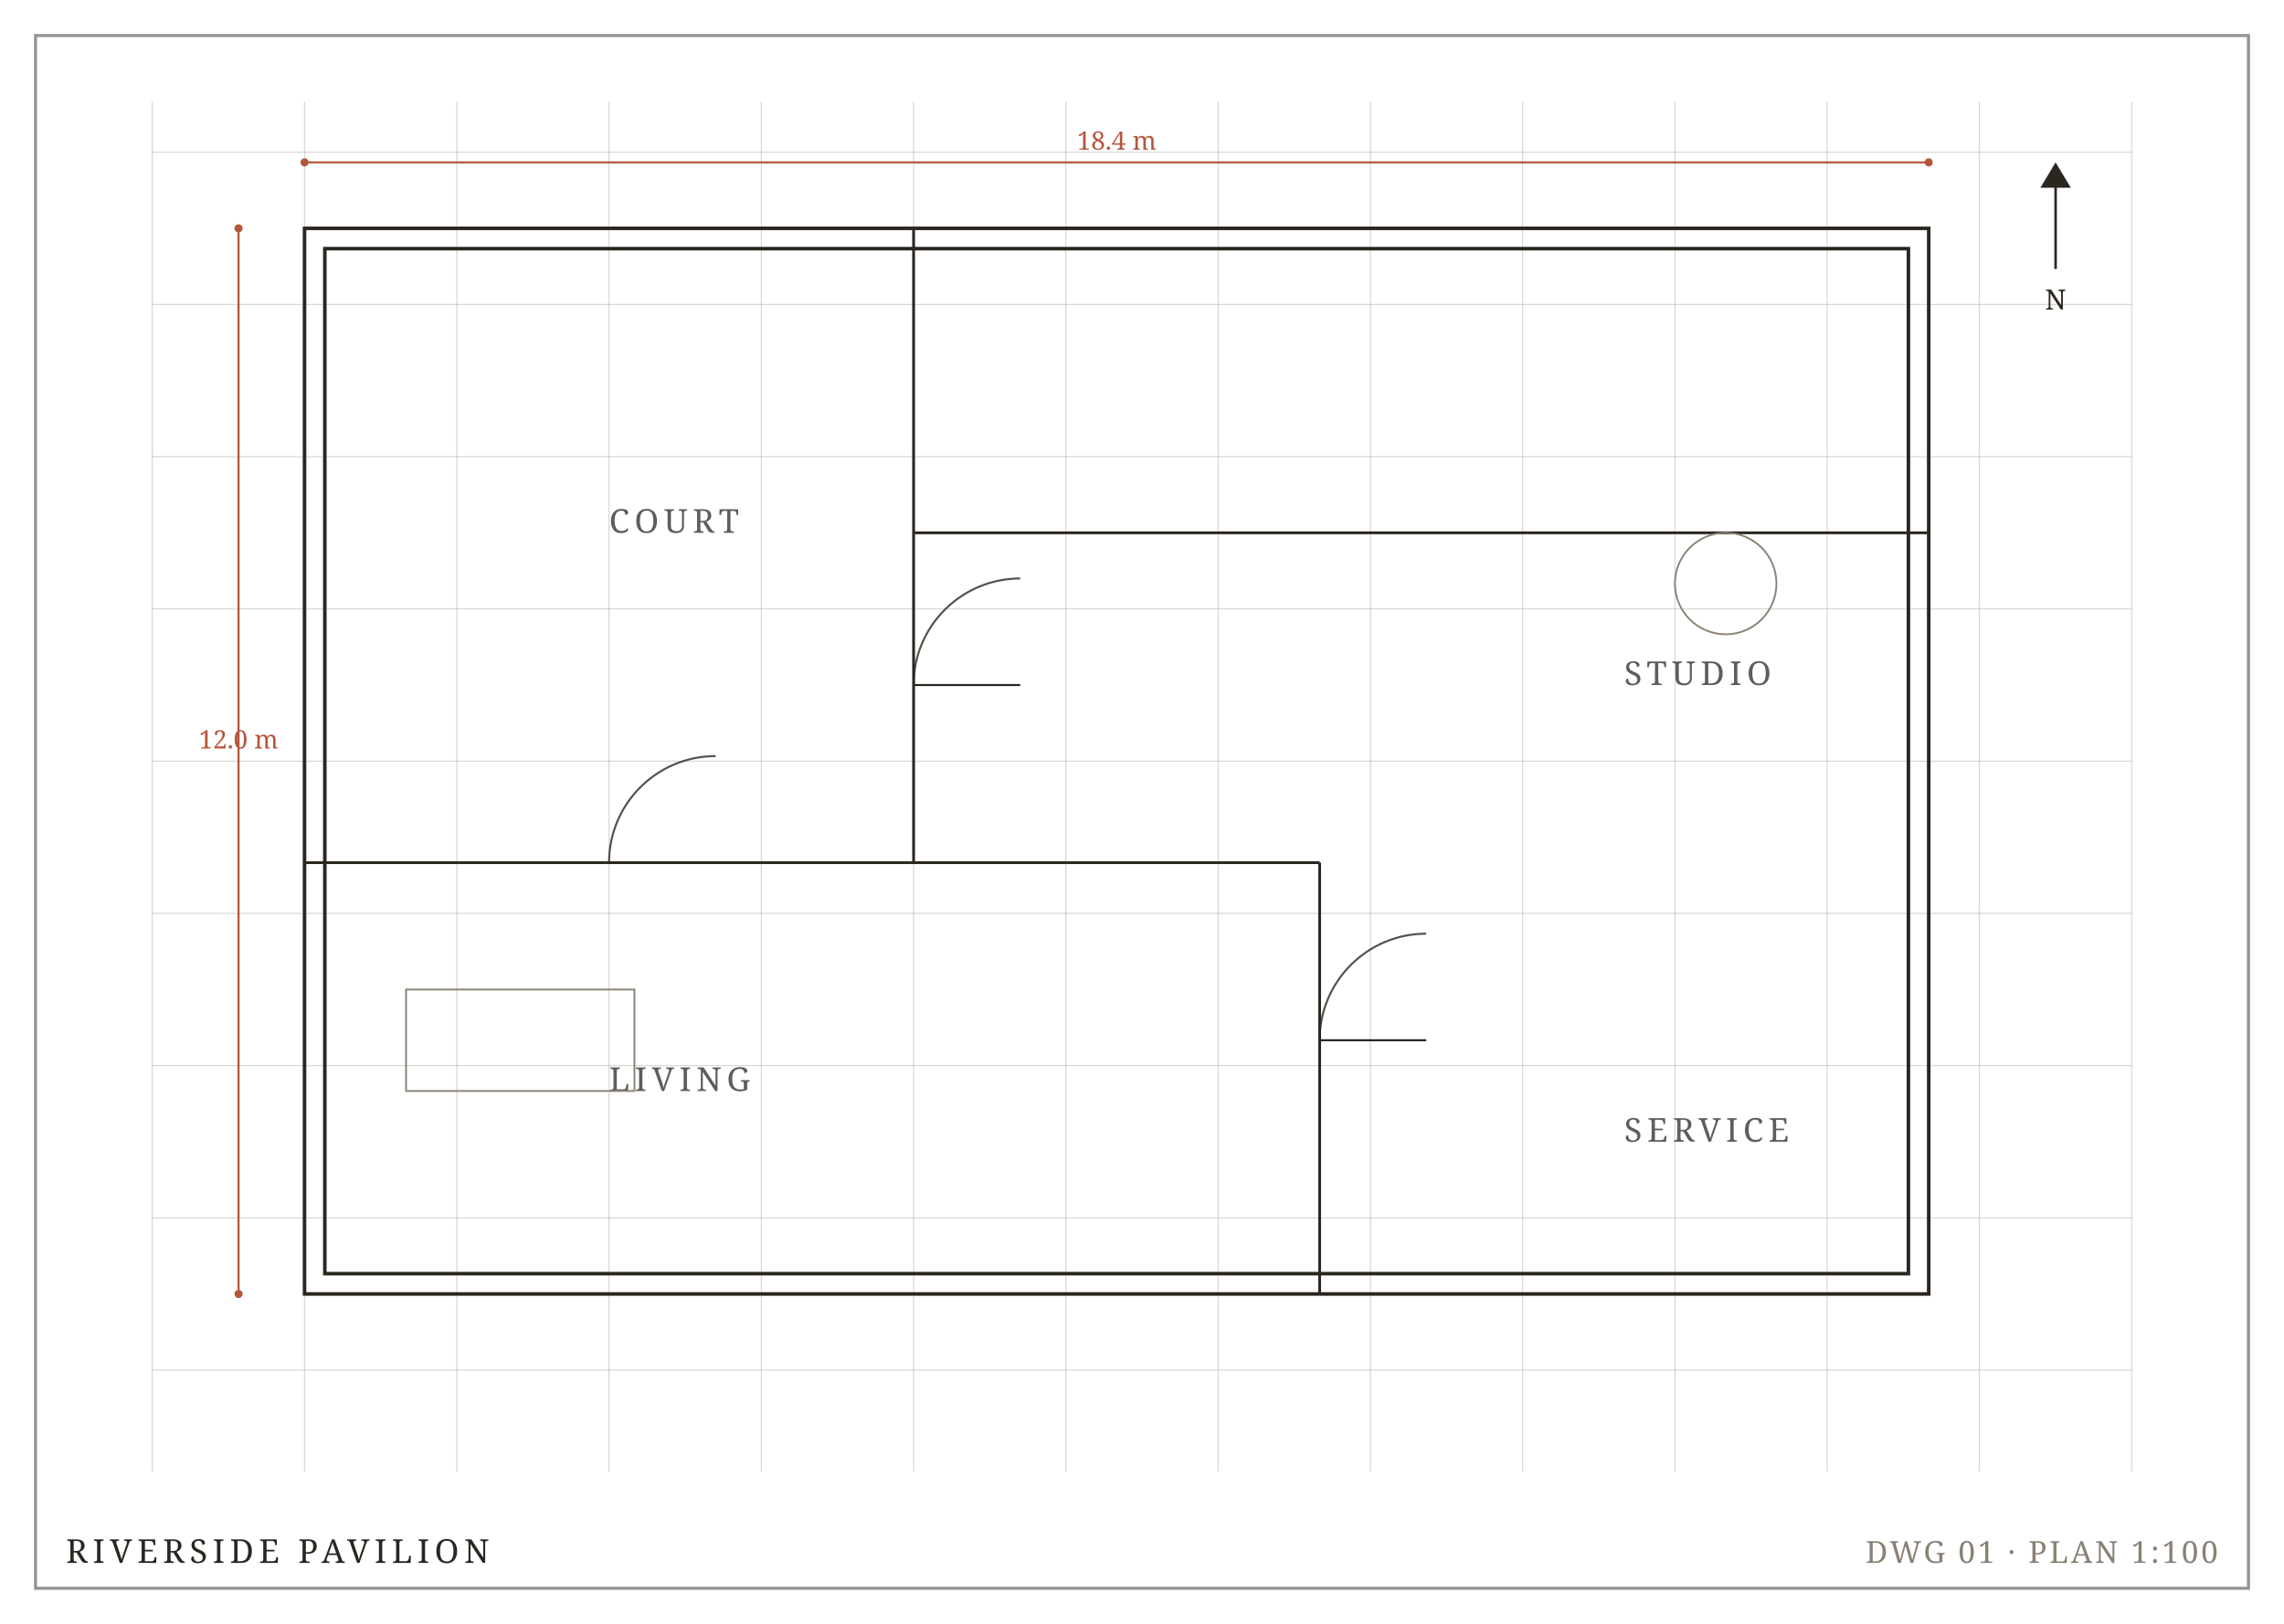
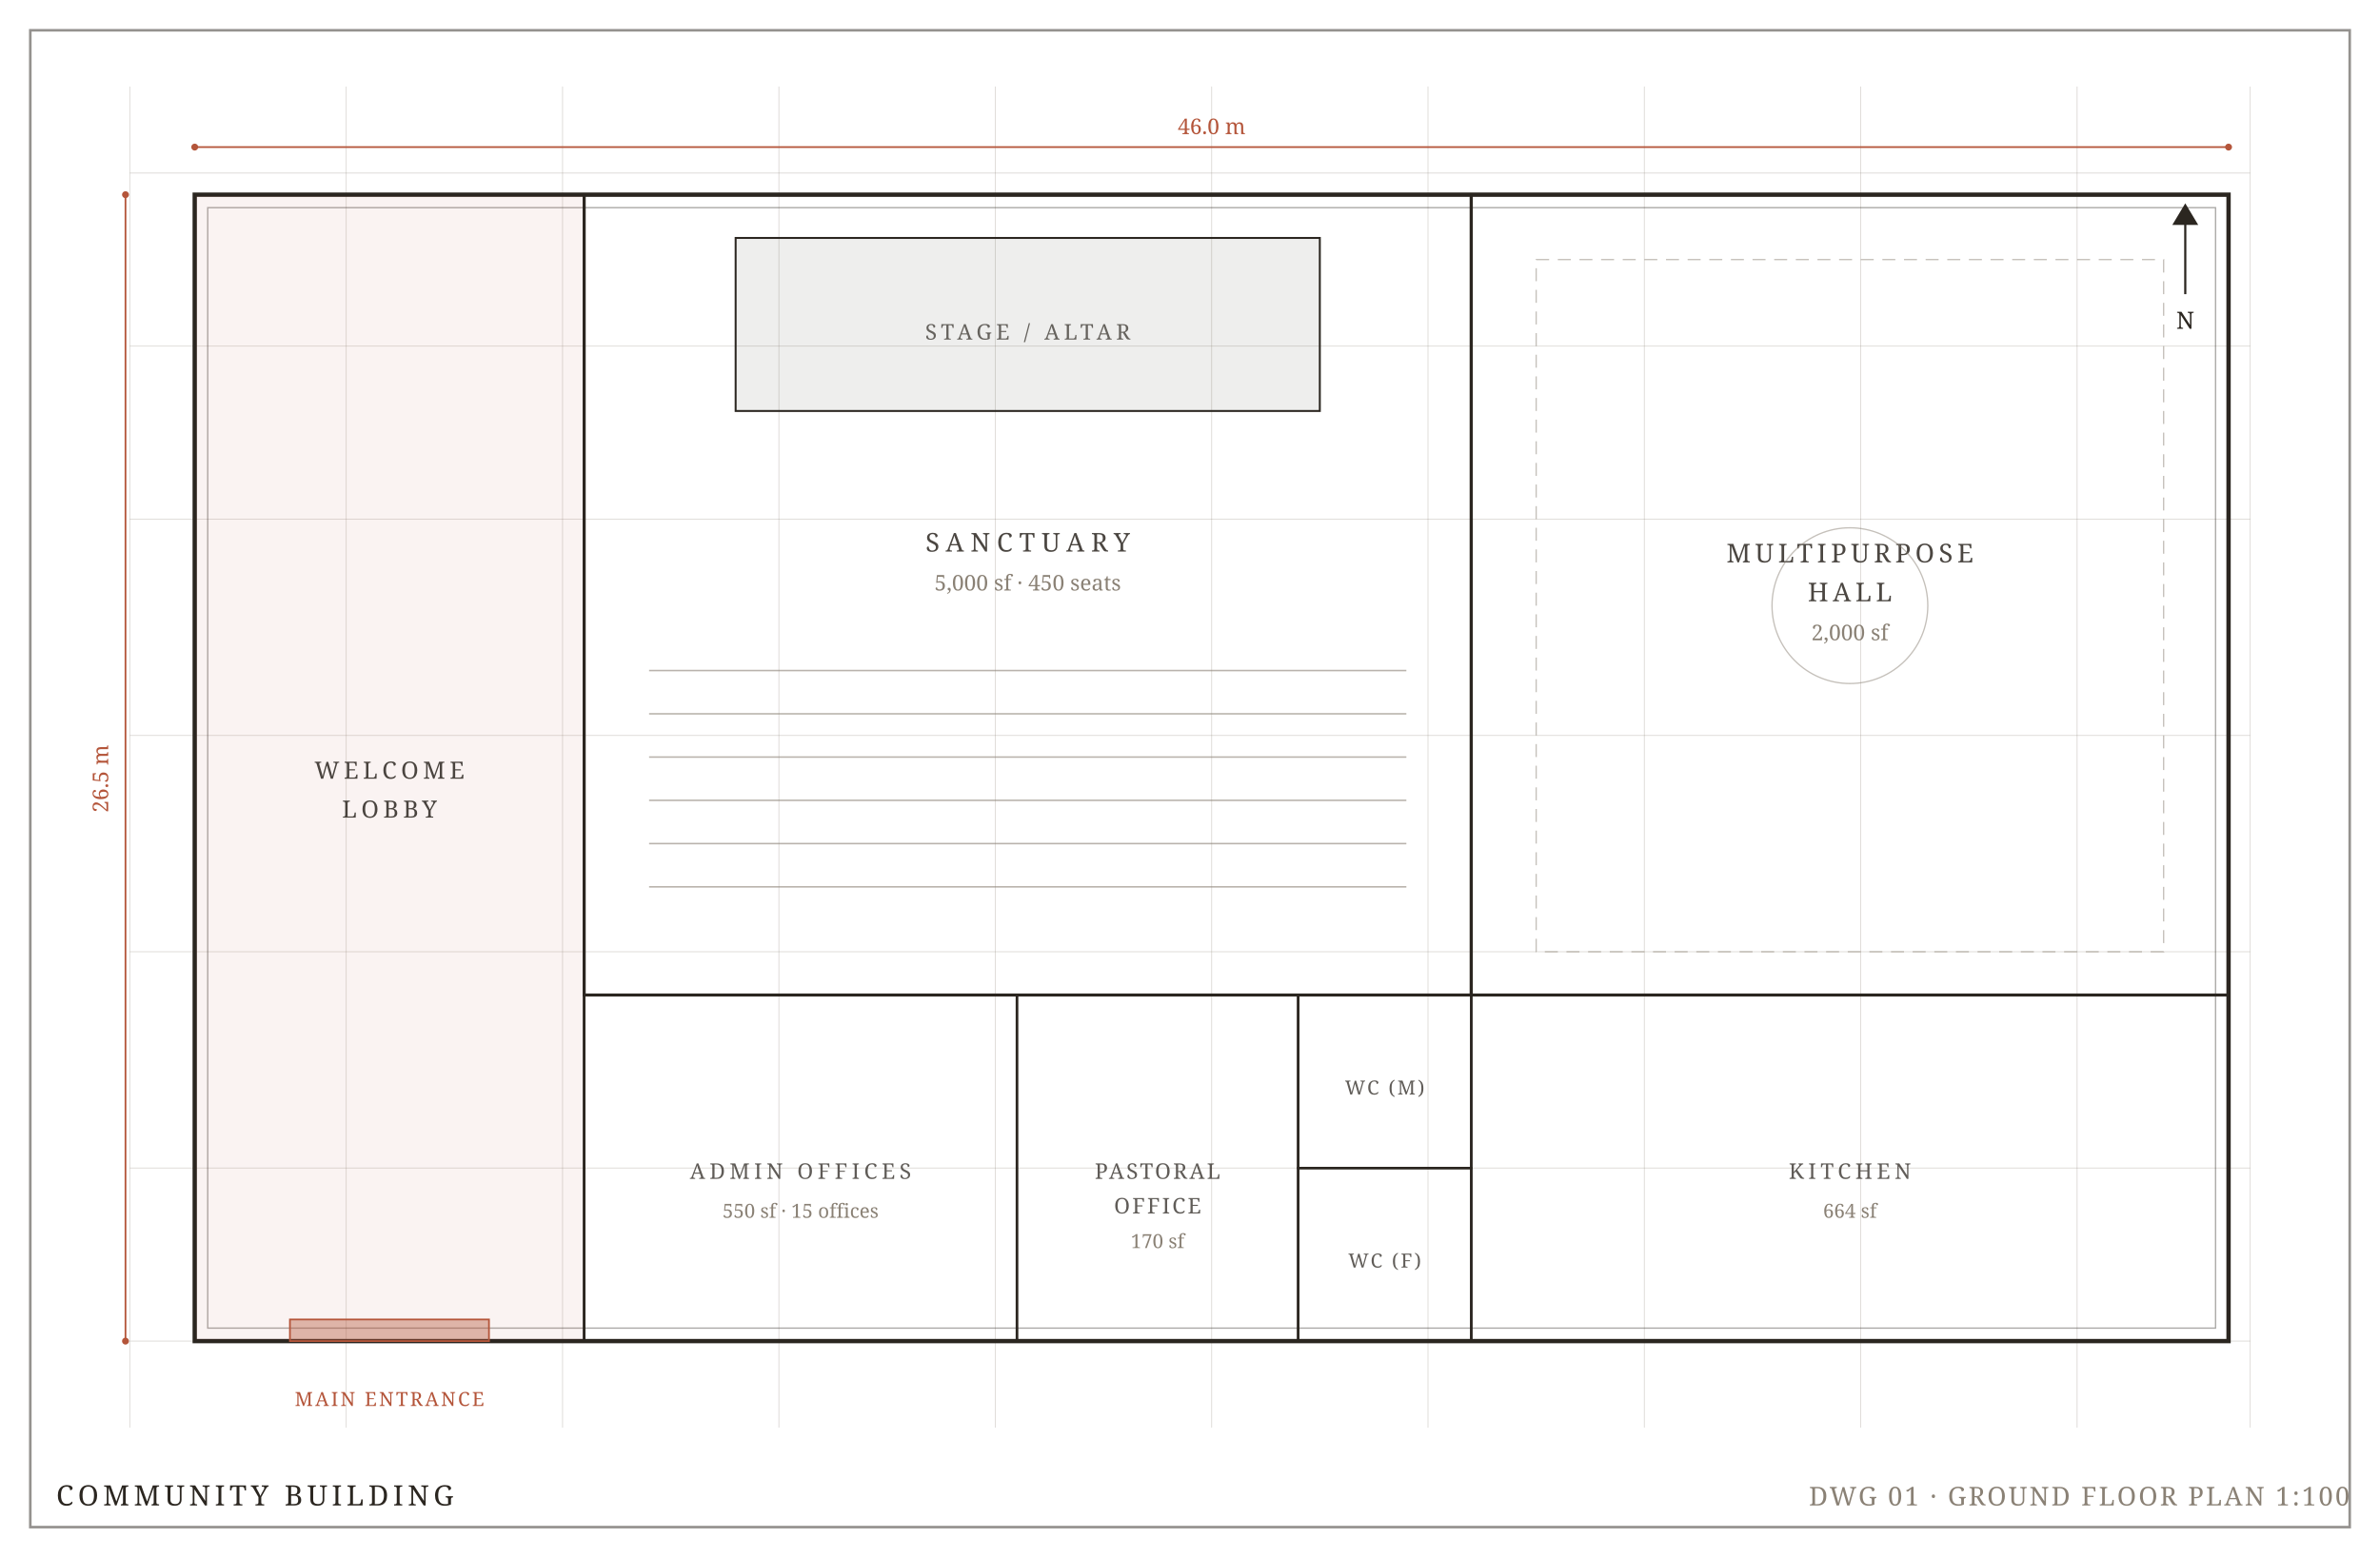
- <svg xmlns="http://www.w3.org/2000/svg" viewBox="0 0 900 640" font-family="Georgia, serif">
-   <line x1="60" y1="40" x2="60" y2="580" stroke="#8a8175" stroke-width="0.4" opacity="0.35" />
-   <line x1="120" y1="40" x2="120" y2="580" stroke="#8a8175" stroke-width="0.4" opacity="0.35" />
-   <line x1="180" y1="40" x2="180" y2="580" stroke="#8a8175" stroke-width="0.4" opacity="0.35" />
-   <line x1="240" y1="40" x2="240" y2="580" stroke="#8a8175" stroke-width="0.4" opacity="0.35" />
-   <line x1="300" y1="40" x2="300" y2="580" stroke="#8a8175" stroke-width="0.4" opacity="0.35" />
-   <line x1="360" y1="40" x2="360" y2="580" stroke="#8a8175" stroke-width="0.4" opacity="0.35" />
-   <line x1="420" y1="40" x2="420" y2="580" stroke="#8a8175" stroke-width="0.4" opacity="0.35" />
-   <line x1="480" y1="40" x2="480" y2="580" stroke="#8a8175" stroke-width="0.4" opacity="0.35" />
-   <line x1="540" y1="40" x2="540" y2="580" stroke="#8a8175" stroke-width="0.4" opacity="0.35" />
-   <line x1="600" y1="40" x2="600" y2="580" stroke="#8a8175" stroke-width="0.4" opacity="0.35" />
-   <line x1="660" y1="40" x2="660" y2="580" stroke="#8a8175" stroke-width="0.4" opacity="0.35" />
-   <line x1="720" y1="40" x2="720" y2="580" stroke="#8a8175" stroke-width="0.4" opacity="0.35" />
-   <line x1="780" y1="40" x2="780" y2="580" stroke="#8a8175" stroke-width="0.4" opacity="0.35" />
-   <line x1="840" y1="40" x2="840" y2="580" stroke="#8a8175" stroke-width="0.4" opacity="0.35" />
-   <line x1="60" y1="60" x2="840" y2="60" stroke="#8a8175" stroke-width="0.4" opacity="0.35" />
-   <line x1="60" y1="120" x2="840" y2="120" stroke="#8a8175" stroke-width="0.4" opacity="0.35" />
-   <line x1="60" y1="180" x2="840" y2="180" stroke="#8a8175" stroke-width="0.4" opacity="0.35" />
-   <line x1="60" y1="240" x2="840" y2="240" stroke="#8a8175" stroke-width="0.4" opacity="0.35" />
-   <line x1="60" y1="300" x2="840" y2="300" stroke="#8a8175" stroke-width="0.4" opacity="0.35" />
-   <line x1="60" y1="360" x2="840" y2="360" stroke="#8a8175" stroke-width="0.4" opacity="0.35" />
-   <line x1="60" y1="420" x2="840" y2="420" stroke="#8a8175" stroke-width="0.4" opacity="0.35" />
-   <line x1="60" y1="480" x2="840" y2="480" stroke="#8a8175" stroke-width="0.4" opacity="0.35" />
-   <line x1="60" y1="540" x2="840" y2="540" stroke="#8a8175" stroke-width="0.4" opacity="0.35" />
-   <rect x="120" y="90" width="640" height="420" fill="none" stroke="#2b2620" stroke-width="1.4" />
-   <rect x="128" y="98" width="624" height="404" fill="none" stroke="#2b2620" stroke-width="1.4" />
-   <line x1="360" y1="90" x2="360" y2="340" stroke="#2b2620" stroke-width="1.1" />
-   <line x1="120" y1="340" x2="520" y2="340" stroke="#2b2620" stroke-width="1.1" />
-   <line x1="520" y1="340" x2="520" y2="510" stroke="#2b2620" stroke-width="1.1" />
-   <line x1="360" y1="210" x2="760" y2="210" stroke="#2b2620" stroke-width="1.1" />
-   <path d="M 360 270 A 42 42 0 0 1 402 228" fill="none" stroke="#2b2620" stroke-width="0.8" opacity="0.8" />
-   <line x1="360" y1="270" x2="402" y2="270" stroke="#2b2620" stroke-width="0.8" />
-   <path d="M 520 410 A 42 42 0 0 1 562 368" fill="none" stroke="#2b2620" stroke-width="0.8" opacity="0.8" />
-   <line x1="520" y1="410" x2="562" y2="410" stroke="#2b2620" stroke-width="0.8" />
-   <path d="M 240 340 A 42 42 0 0 1 282 298" fill="none" stroke="#2b2620" stroke-width="0.8" opacity="0.8" />
-   <line x1="240" y1="340" x2="282" y2="340" stroke="#2b2620" stroke-width="0.8" />
-   <text x="240" y="430" fill="#2b2620" font-size="13" letter-spacing="2" opacity="0.75">LIVING</text>
-   <text x="640" y="270" fill="#2b2620" font-size="13" letter-spacing="2" opacity="0.75">STUDIO</text>
-   <text x="240" y="210" fill="#2b2620" font-size="13" letter-spacing="2" opacity="0.75">COURT</text>
-   <text x="640" y="450" fill="#2b2620" font-size="13" letter-spacing="2" opacity="0.75">SERVICE</text>
-   <rect x="160" y="390" width="90" height="40" fill="none" stroke="#8a8175" stroke-width="0.7" />
-   <circle cx="680" cy="230" r="20" fill="none" stroke="#8a8175" stroke-width="0.7" />
-   <line x1="120" y1="64" x2="760" y2="64" stroke="#b4553a" stroke-width="0.8" />
-   <circle cx="120" cy="64" r="1.6" fill="#b4553a" />
-   <circle cx="760" cy="64" r="1.6" fill="#b4553a" />
-   <text x="440.0" y="59.0" fill="#b4553a" font-size="10" text-anchor="middle">18.4 m</text>
-   <line x1="94" y1="90" x2="94" y2="510" stroke="#b4553a" stroke-width="0.8" />
-   <circle cx="94" cy="90" r="1.6" fill="#b4553a" />
-   <circle cx="94" cy="510" r="1.6" fill="#b4553a" />
-   <text x="94.0" y="295.0" fill="#b4553a" font-size="10" text-anchor="middle">12.0 m</text>
-   <g transform="translate(810,80)">
+ <svg xmlns="http://www.w3.org/2000/svg" viewBox="0 0 1100 720" font-family="Georgia, serif">
+   <line x1="60" y1="40" x2="60" y2="660" stroke="#8a8175" stroke-width="0.4" opacity="0.3" />
+   <line x1="160" y1="40" x2="160" y2="660" stroke="#8a8175" stroke-width="0.4" opacity="0.3" />
+   <line x1="260" y1="40" x2="260" y2="660" stroke="#8a8175" stroke-width="0.4" opacity="0.3" />
+   <line x1="360" y1="40" x2="360" y2="660" stroke="#8a8175" stroke-width="0.4" opacity="0.3" />
+   <line x1="460" y1="40" x2="460" y2="660" stroke="#8a8175" stroke-width="0.4" opacity="0.3" />
+   <line x1="560" y1="40" x2="560" y2="660" stroke="#8a8175" stroke-width="0.4" opacity="0.3" />
+   <line x1="660" y1="40" x2="660" y2="660" stroke="#8a8175" stroke-width="0.4" opacity="0.3" />
+   <line x1="760" y1="40" x2="760" y2="660" stroke="#8a8175" stroke-width="0.4" opacity="0.3" />
+   <line x1="860" y1="40" x2="860" y2="660" stroke="#8a8175" stroke-width="0.4" opacity="0.3" />
+   <line x1="960" y1="40" x2="960" y2="660" stroke="#8a8175" stroke-width="0.4" opacity="0.3" />
+   <line x1="1040" y1="40" x2="1040" y2="660" stroke="#8a8175" stroke-width="0.4" opacity="0.3" />
+   <line x1="60" y1="80" x2="1040" y2="80" stroke="#8a8175" stroke-width="0.4" opacity="0.3" />
+   <line x1="60" y1="160" x2="1040" y2="160" stroke="#8a8175" stroke-width="0.4" opacity="0.3" />
+   <line x1="60" y1="240" x2="1040" y2="240" stroke="#8a8175" stroke-width="0.4" opacity="0.3" />
+   <line x1="60" y1="340" x2="1040" y2="340" stroke="#8a8175" stroke-width="0.4" opacity="0.3" />
+   <line x1="60" y1="440" x2="1040" y2="440" stroke="#8a8175" stroke-width="0.4" opacity="0.3" />
+   <line x1="60" y1="540" x2="1040" y2="540" stroke="#8a8175" stroke-width="0.4" opacity="0.3" />
+   <line x1="60" y1="620" x2="1040" y2="620" stroke="#8a8175" stroke-width="0.4" opacity="0.3" />
+   <rect x="90" y="90" width="940" height="530" fill="none" stroke="#2b2620" stroke-width="2" />
+   <rect x="96" y="96" width="928" height="518" fill="none" stroke="#2b2620" stroke-width="0.6" opacity="0.4" />
+   <rect x="90" y="90" width="180" height="530" fill="#b4553a" fill-opacity="0.07" stroke="#2b2620" stroke-width="1.2" />
+   <text x="180" y="360" fill="#2b2620" font-size="11" letter-spacing="2" text-anchor="middle" opacity="0.85">WELCOME</text>
+   <text x="180" y="378" fill="#2b2620" font-size="11" letter-spacing="2" text-anchor="middle" opacity="0.85">LOBBY</text>
+   <rect x="134" y="610" width="92" height="10" fill="#b4553a" fill-opacity="0.4" stroke="#b4553a" stroke-width="0.8" />
+   <text x="180" y="650" fill="#b4553a" font-size="9" letter-spacing="1" text-anchor="middle">MAIN ENTRANCE</text>
+   <rect x="270" y="90" width="410" height="370" fill="none" stroke="#2b2620" stroke-width="1.4" />
+   <text x="475" y="255" fill="#2b2620" font-size="12" letter-spacing="3" text-anchor="middle" opacity="0.85">SANCTUARY</text>
+   <text x="475" y="273" fill="#8a8175" font-size="10" text-anchor="middle">5,000 sf · 450 seats</text>
+   <line x1="300" y1="310" x2="650" y2="310" stroke="#8a8175" stroke-width="0.7" opacity="0.6" />
+   <line x1="300" y1="330" x2="650" y2="330" stroke="#8a8175" stroke-width="0.7" opacity="0.6" />
+   <line x1="300" y1="350" x2="650" y2="350" stroke="#8a8175" stroke-width="0.7" opacity="0.6" />
+   <line x1="300" y1="370" x2="650" y2="370" stroke="#8a8175" stroke-width="0.7" opacity="0.6" />
+   <line x1="300" y1="390" x2="650" y2="390" stroke="#8a8175" stroke-width="0.7" opacity="0.6" />
+   <line x1="300" y1="410" x2="650" y2="410" stroke="#8a8175" stroke-width="0.7" opacity="0.6" />
+   <rect x="340" y="110" width="270" height="80" fill="#2b2620" fill-opacity="0.08" stroke="#2b2620" stroke-width="0.9" />
+   <text x="475" y="157" fill="#2b2620" font-size="10" letter-spacing="2" text-anchor="middle" opacity="0.7">STAGE / ALTAR</text>
+   <rect x="680" y="90" width="350" height="370" fill="none" stroke="#2b2620" stroke-width="1.4" />
+   <text x="855" y="260" fill="#2b2620" font-size="12" letter-spacing="2" text-anchor="middle" opacity="0.85">MULTIPURPOSE</text>
+   <text x="855" y="278" fill="#2b2620" font-size="12" letter-spacing="2" text-anchor="middle" opacity="0.85">HALL</text>
+   <text x="855" y="296" fill="#8a8175" font-size="10" text-anchor="middle">2,000 sf</text>
+   <rect x="710" y="120" width="290" height="320" fill="none" stroke="#8a8175" stroke-width="0.6" opacity="0.5" stroke-dasharray="6,4" />
+   <circle cx="855" cy="280" r="36" fill="none" stroke="#8a8175" stroke-width="0.6" opacity="0.5" />
+   <rect x="270" y="460" width="200" height="160" fill="none" stroke="#2b2620" stroke-width="1.1" />
+   <text x="370" y="545" fill="#2b2620" font-size="10" letter-spacing="2" text-anchor="middle" opacity="0.75">ADMIN OFFICES</text>
+   <text x="370" y="563" fill="#8a8175" font-size="9" text-anchor="middle">550 sf · 15 offices</text>
+   <rect x="470" y="460" width="130" height="160" fill="none" stroke="#2b2620" stroke-width="1.1" />
+   <text x="535" y="545" fill="#2b2620" font-size="10" letter-spacing="1" text-anchor="middle" opacity="0.75">PASTORAL</text>
+   <text x="535" y="561" fill="#2b2620" font-size="10" letter-spacing="1" text-anchor="middle" opacity="0.75">OFFICE</text>
+   <text x="535" y="577" fill="#8a8175" font-size="9" text-anchor="middle">170 sf</text>
+   <rect x="600" y="460" width="80" height="80" fill="none" stroke="#2b2620" stroke-width="1.1" />
+   <text x="640" y="506" fill="#2b2620" font-size="9" letter-spacing="1" text-anchor="middle" opacity="0.75">WC (M)</text>
+   <rect x="600" y="540" width="80" height="80" fill="none" stroke="#2b2620" stroke-width="1.1" />
+   <text x="640" y="586" fill="#2b2620" font-size="9" letter-spacing="1" text-anchor="middle" opacity="0.75">WC (F)</text>
+   <rect x="680" y="460" width="350" height="160" fill="none" stroke="#2b2620" stroke-width="1.1" />
+   <text x="855" y="545" fill="#2b2620" font-size="10" letter-spacing="2" text-anchor="middle" opacity="0.75">KITCHEN</text>
+   <text x="855" y="563" fill="#8a8175" font-size="9" text-anchor="middle">664 sf</text>
+   <line x1="90" y1="68" x2="1030" y2="68" stroke="#b4553a" stroke-width="0.8" />
+   <circle cx="90" cy="68" r="1.6" fill="#b4553a" />
+   <circle cx="1030" cy="68" r="1.6" fill="#b4553a" />
+   <text x="560" y="62" fill="#b4553a" font-size="10" text-anchor="middle">46.0 m</text>
+   <line x1="58" y1="90" x2="58" y2="620" stroke="#b4553a" stroke-width="0.8" />
+   <circle cx="58" cy="90" r="1.6" fill="#b4553a" />
+   <circle cx="58" cy="620" r="1.6" fill="#b4553a" />
+   <text x="50" y="360" fill="#b4553a" font-size="10" text-anchor="middle" transform="rotate(-90 50 360)">26.5 m</text>
+   <g transform="translate(1010,110)">
    <line x1="0" y1="26" x2="0" y2="-14" stroke="#2b2620" stroke-width="1" />
    <path d="M -6 -6 L 0 -16 L 6 -6 Z" fill="#2b2620" />
    <text x="0" y="42" fill="#2b2620" font-size="11" text-anchor="middle">N</text>
  </g>
-   <rect x="14" y="14" width="872" height="612" fill="none" stroke="#2b2620" stroke-width="1.2" opacity="0.5" />
-   <text x="26" y="616" fill="#2b2620" font-size="13" letter-spacing="2">RIVERSIDE PAVILION</text>
-   <text x="874" y="616" fill="#8a8175" font-size="12" text-anchor="end" letter-spacing="1">DWG 01 · PLAN 1:100</text>
+   <rect x="14" y="14" width="1072" height="692" fill="none" stroke="#2b2620" stroke-width="1.2" opacity="0.5" />
+   <text x="26" y="696" fill="#2b2620" font-size="13" letter-spacing="2">COMMUNITY BUILDING</text>
+   <text x="1086" y="696" fill="#8a8175" font-size="12" text-anchor="end" letter-spacing="1">DWG 01 · GROUND FLOOR PLAN 1:100</text>
</svg>
